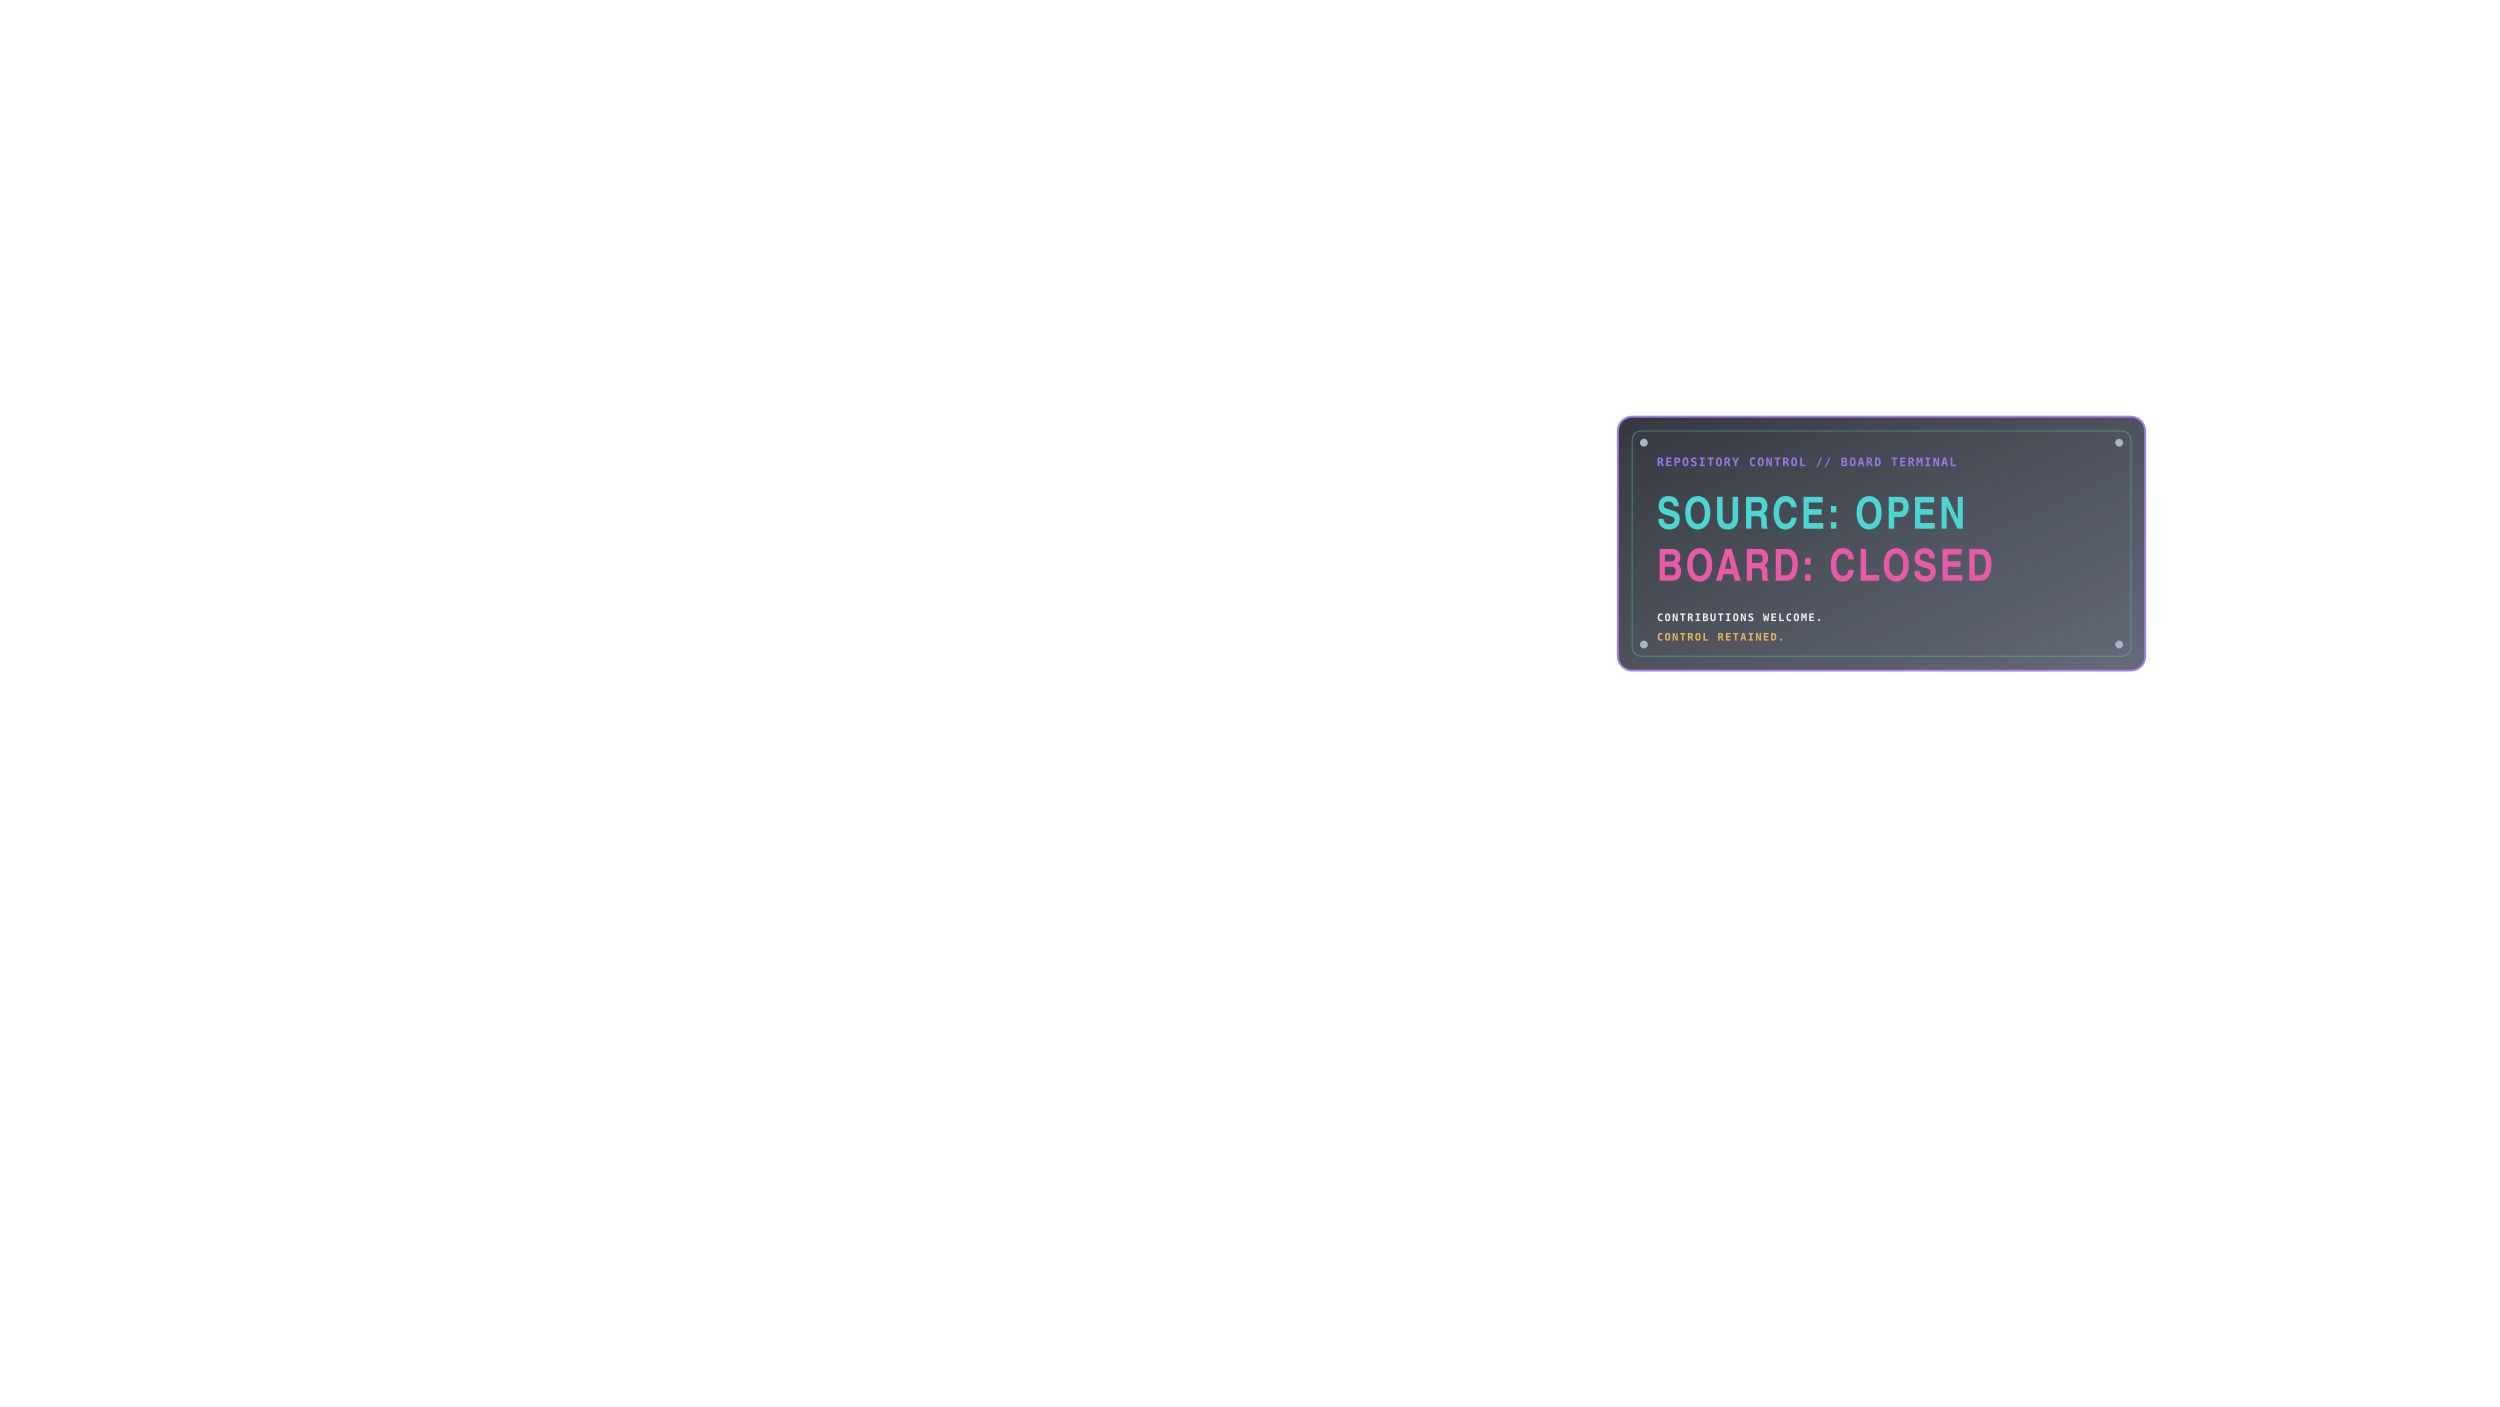
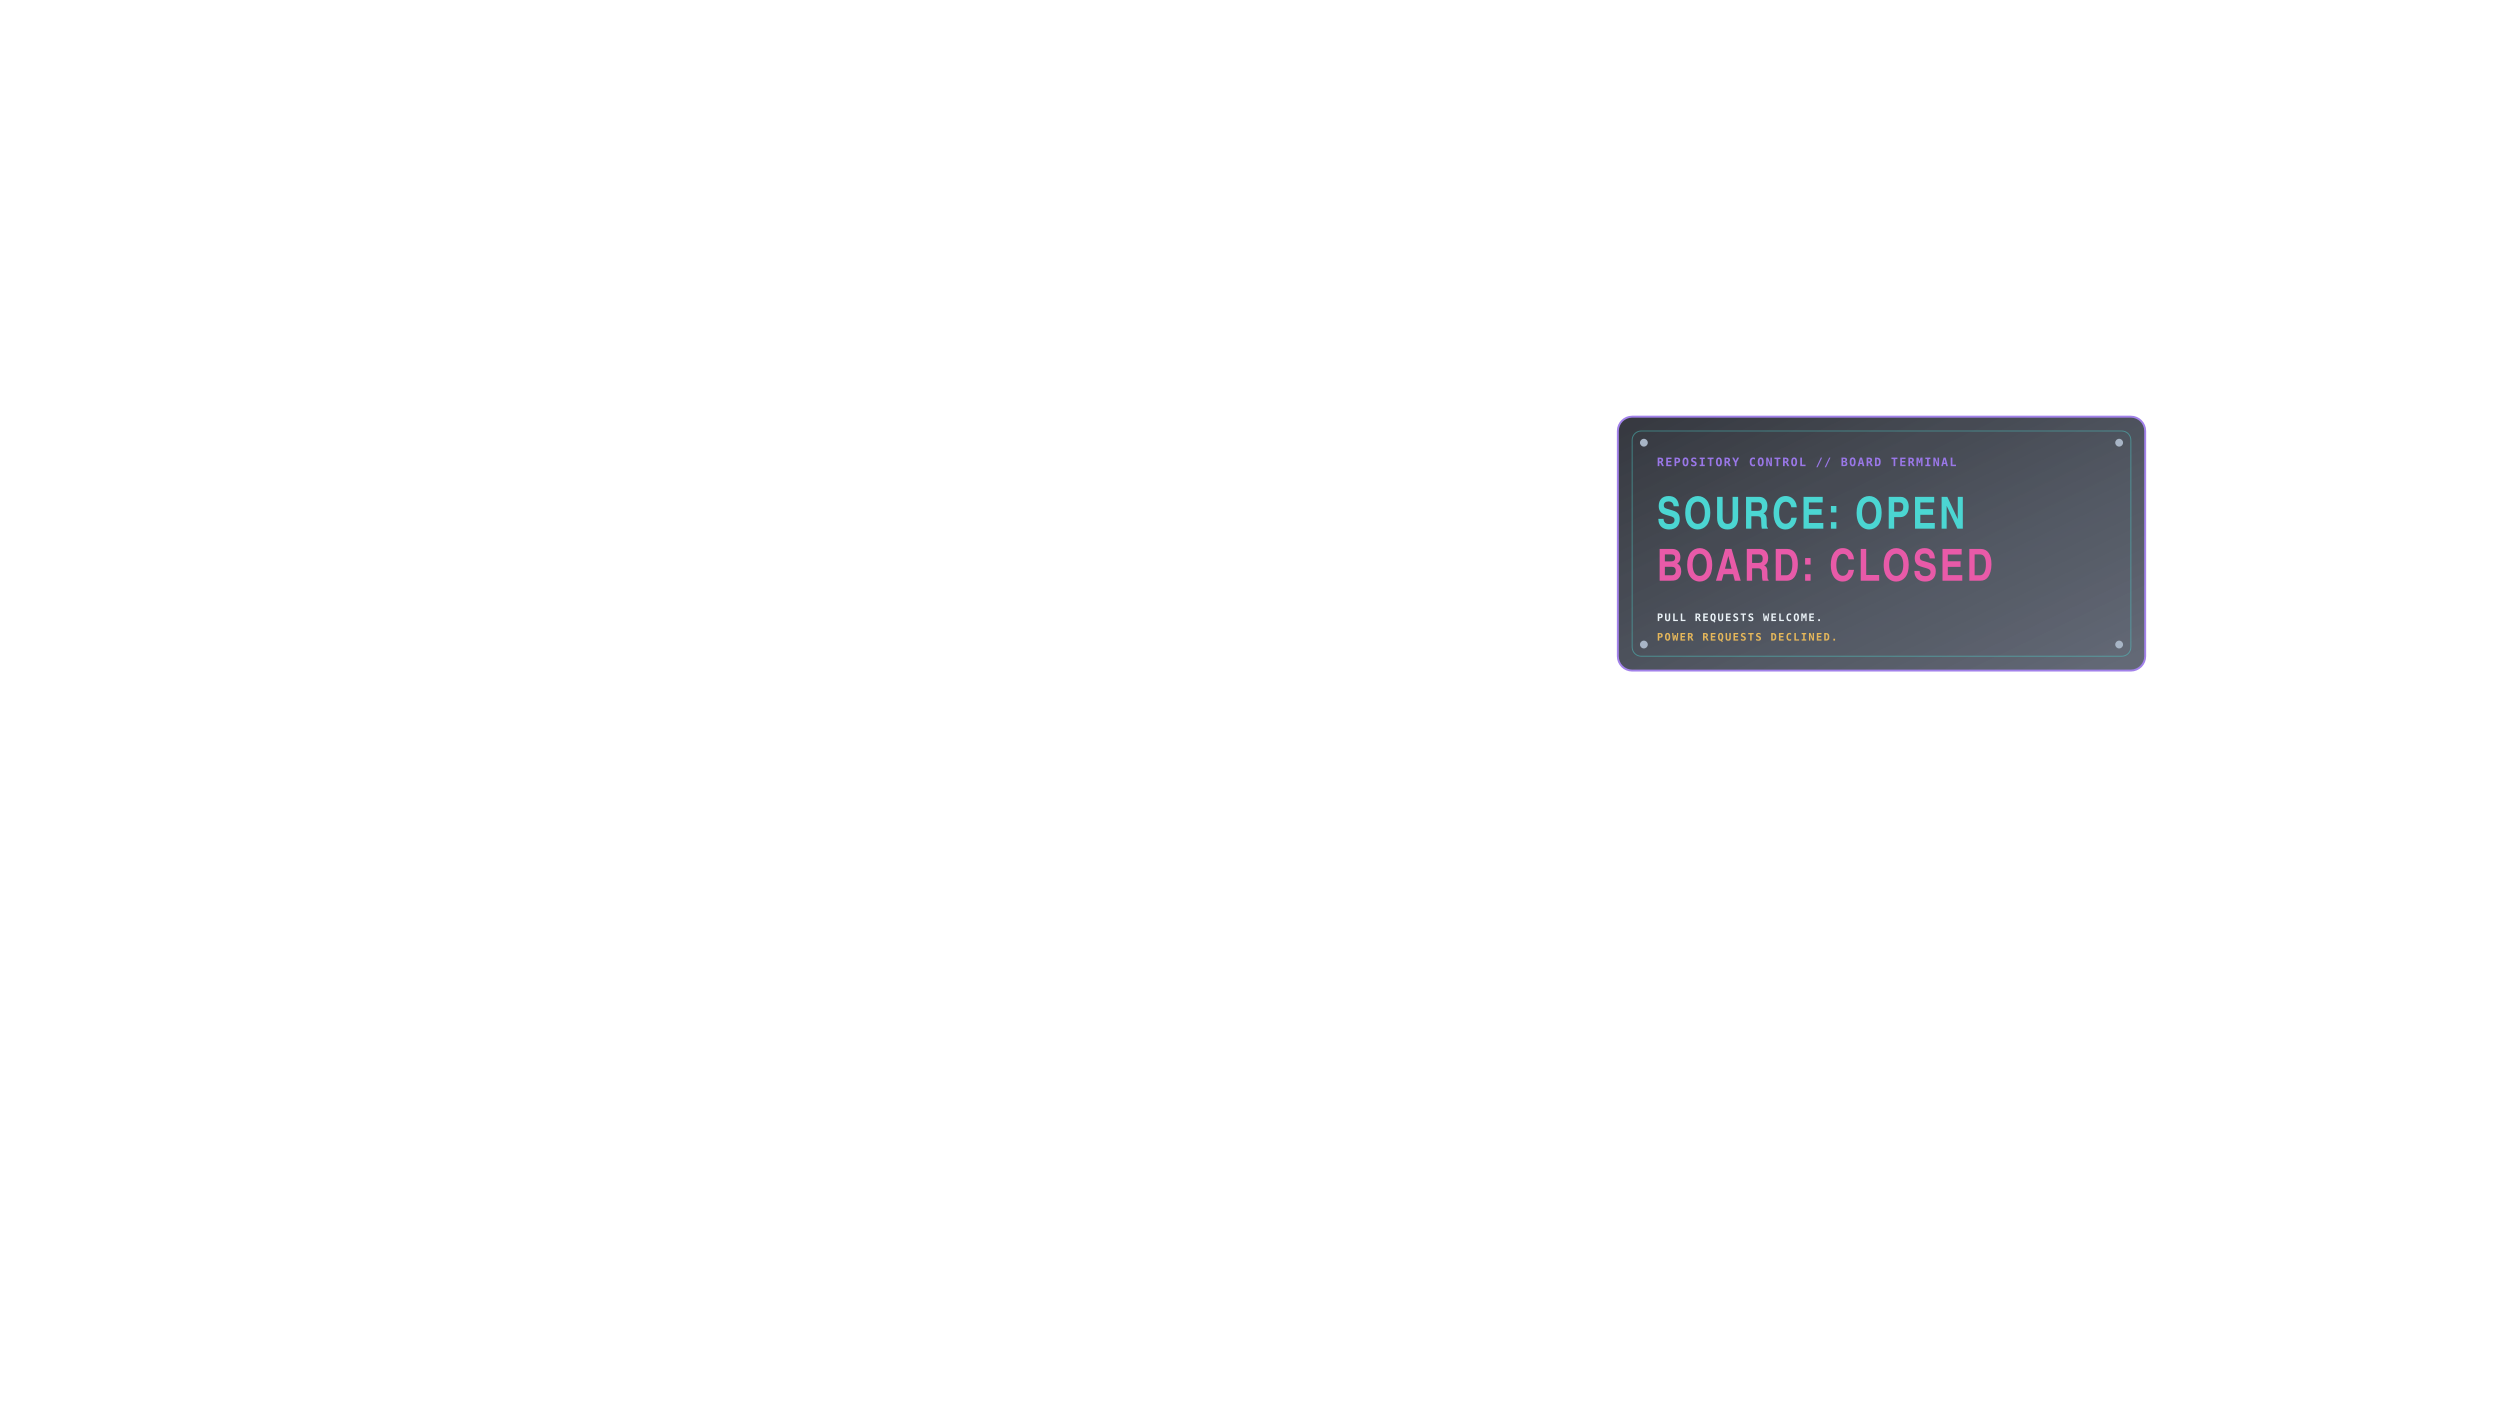
<svg xmlns="http://www.w3.org/2000/svg" width="3840" height="2160" viewBox="0 0 3840 2160">
  <defs>
    <linearGradient id="glass" x1="0" y1="0" x2="1" y2="1">
      <stop stop-color="#070a12" stop-opacity=".88" />
      <stop offset="1" stop-color="#151f33" stop-opacity=".72" />
    </linearGradient>
    <style>
      .display{font-family:'Nimbus Sans Narrow',sans-serif;font-weight:700;letter-spacing:4px}
      .mono{font-family:'JetBrains Mono',monospace;font-weight:600;letter-spacing:2px}
    </style>
  </defs>
  <g transform="translate(2485 640)">
    <rect width="810" height="390" rx="22" fill="url(#glass)" stroke="#9a77e8" stroke-width="3" opacity=".92" />
    <rect x="22" y="22" width="766" height="346" rx="14" fill="none" stroke="#4bd6d2" stroke-width="1.5" opacity=".45" />
    <g fill="#a8b5c6">
      <circle cx="40" cy="40" r="6" />
      <circle cx="770" cy="40" r="6" />
      <circle cx="40" cy="350" r="6" />
      <circle cx="770" cy="350" r="6" />
    </g>
    <text class="mono" x="60" y="76" font-size="18" fill="#9a77e8">REPOSITORY CONTROL // BOARD TERMINAL</text>
    <text class="display" x="60" y="172" font-size="68" fill="#4bd6d2">SOURCE: OPEN</text>
    <text class="display" x="60" y="252" font-size="68" fill="#e85aa8">BOARD: CLOSED</text>
-     <text class="mono" x="60" y="314" font-size="16" fill="#eaf2f7">CONTRIBUTIONS WELCOME.</text>
-     <text class="mono" x="60" y="344" font-size="16" fill="#e6b75a">CONTROL RETAINED.</text>
+     <text class="mono" x="60" y="314" font-size="16" fill="#eaf2f7">PULL REQUESTS WELCOME.</text>
+     <text class="mono" x="60" y="344" font-size="16" fill="#e6b75a">POWER REQUESTS DECLINED.</text>
  </g>
</svg>
